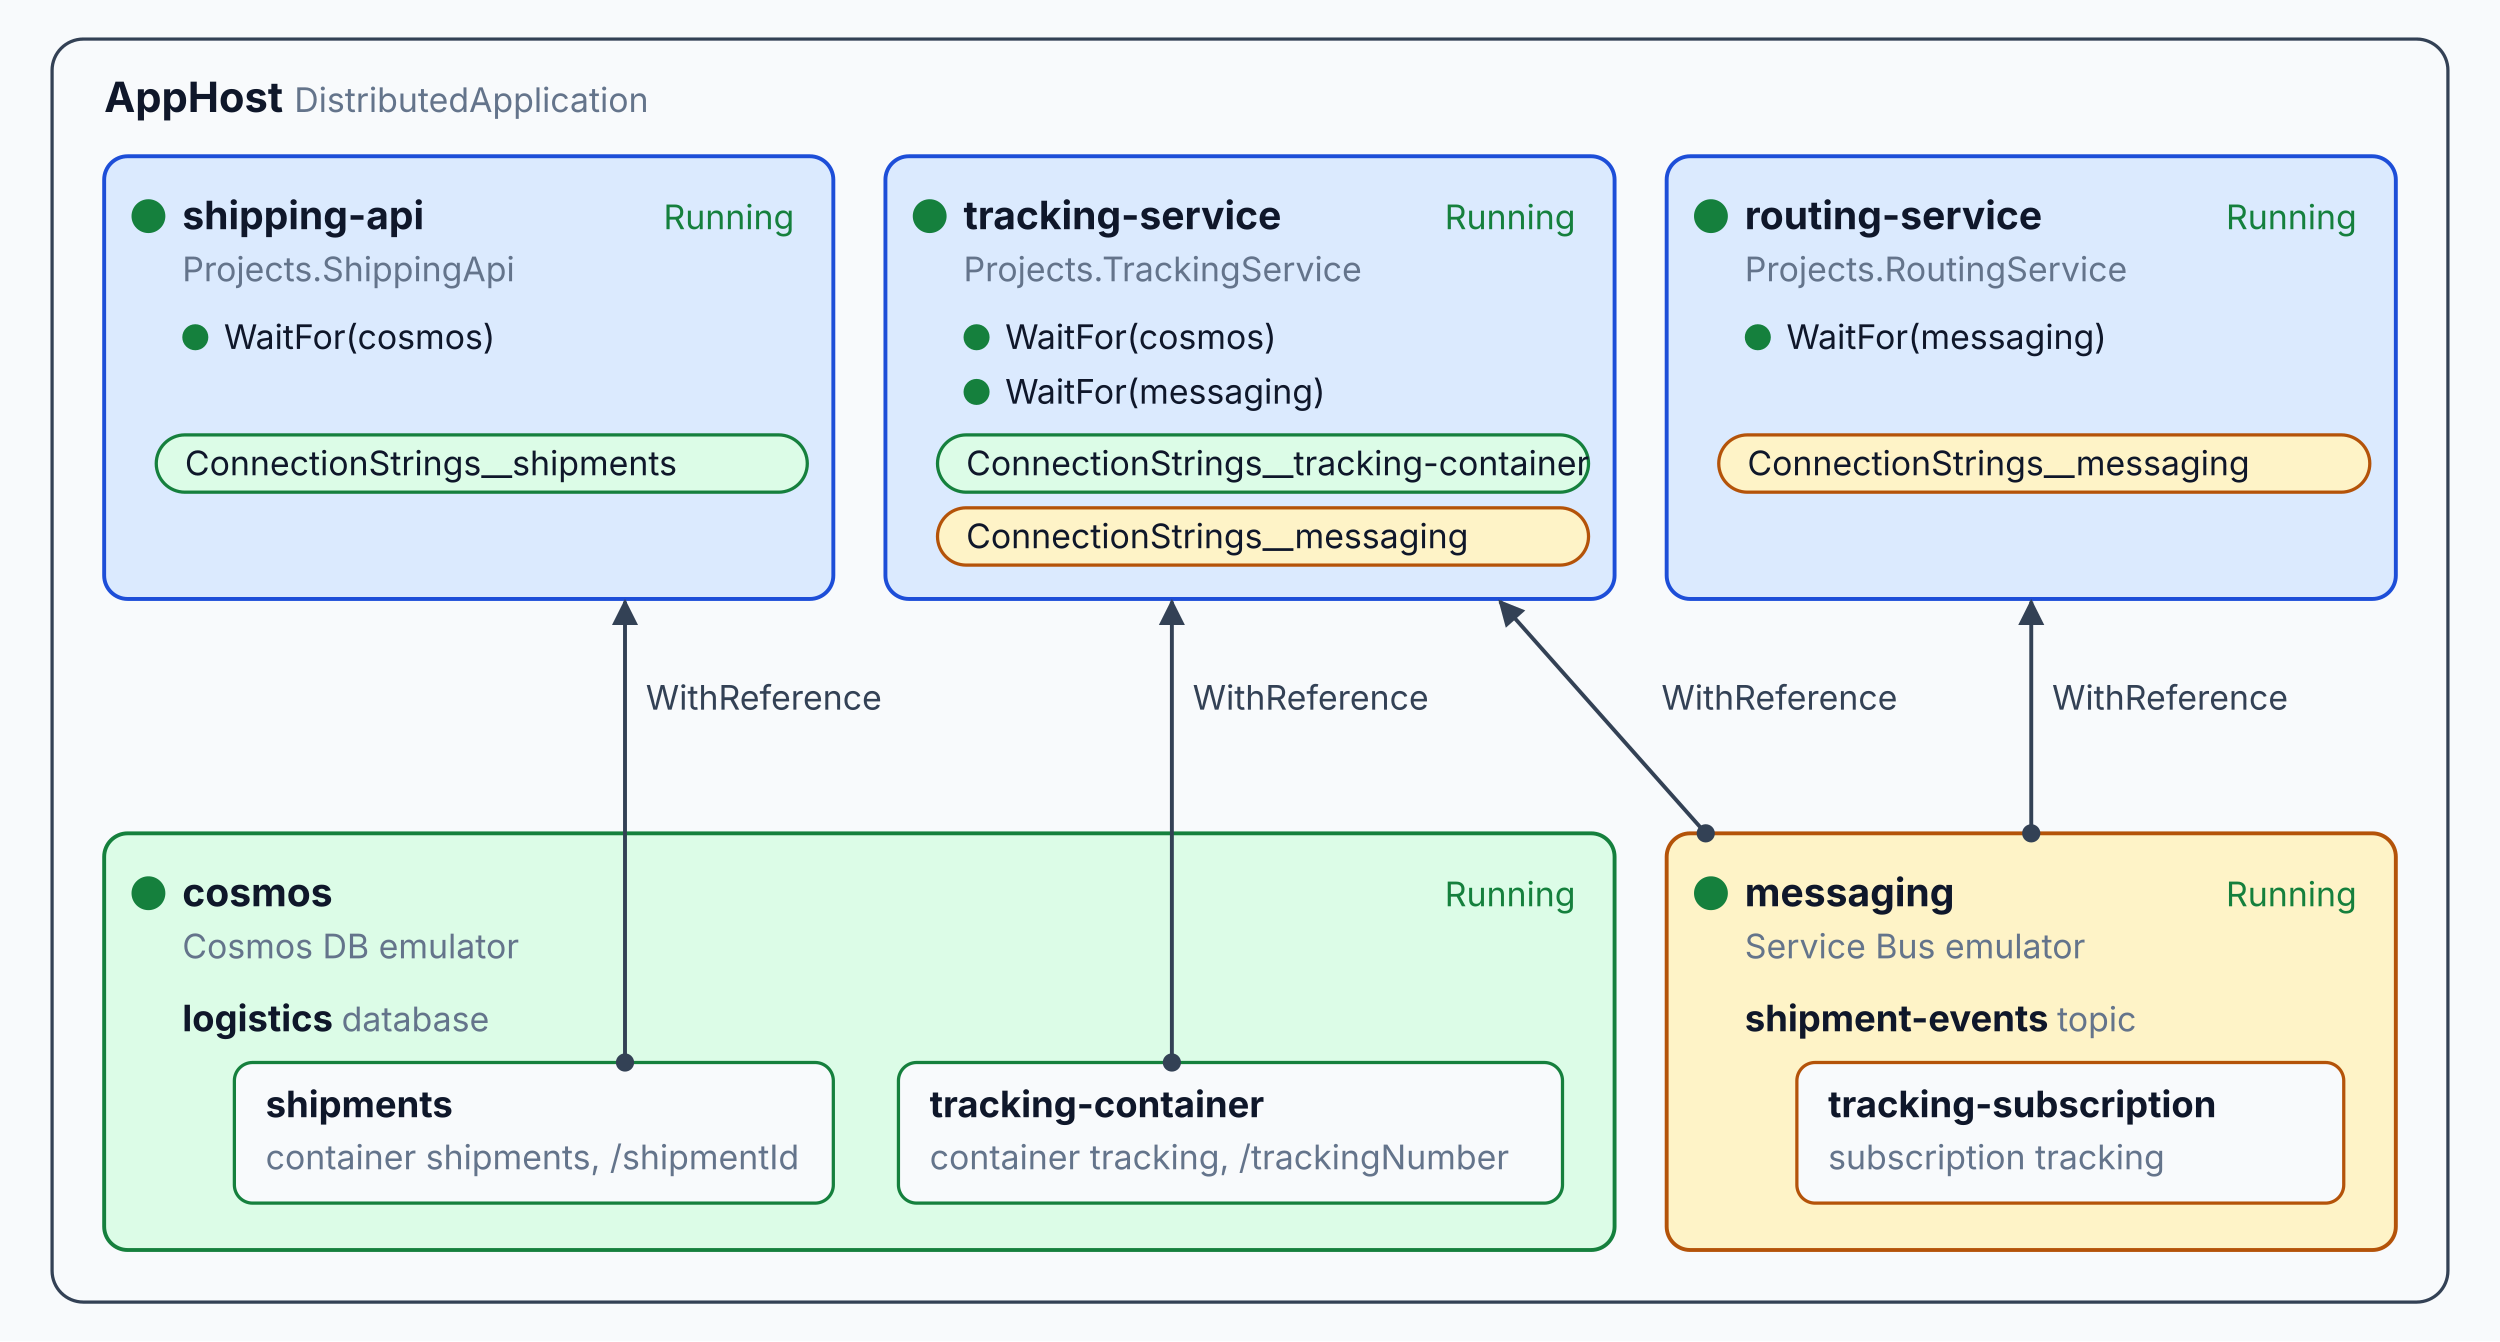
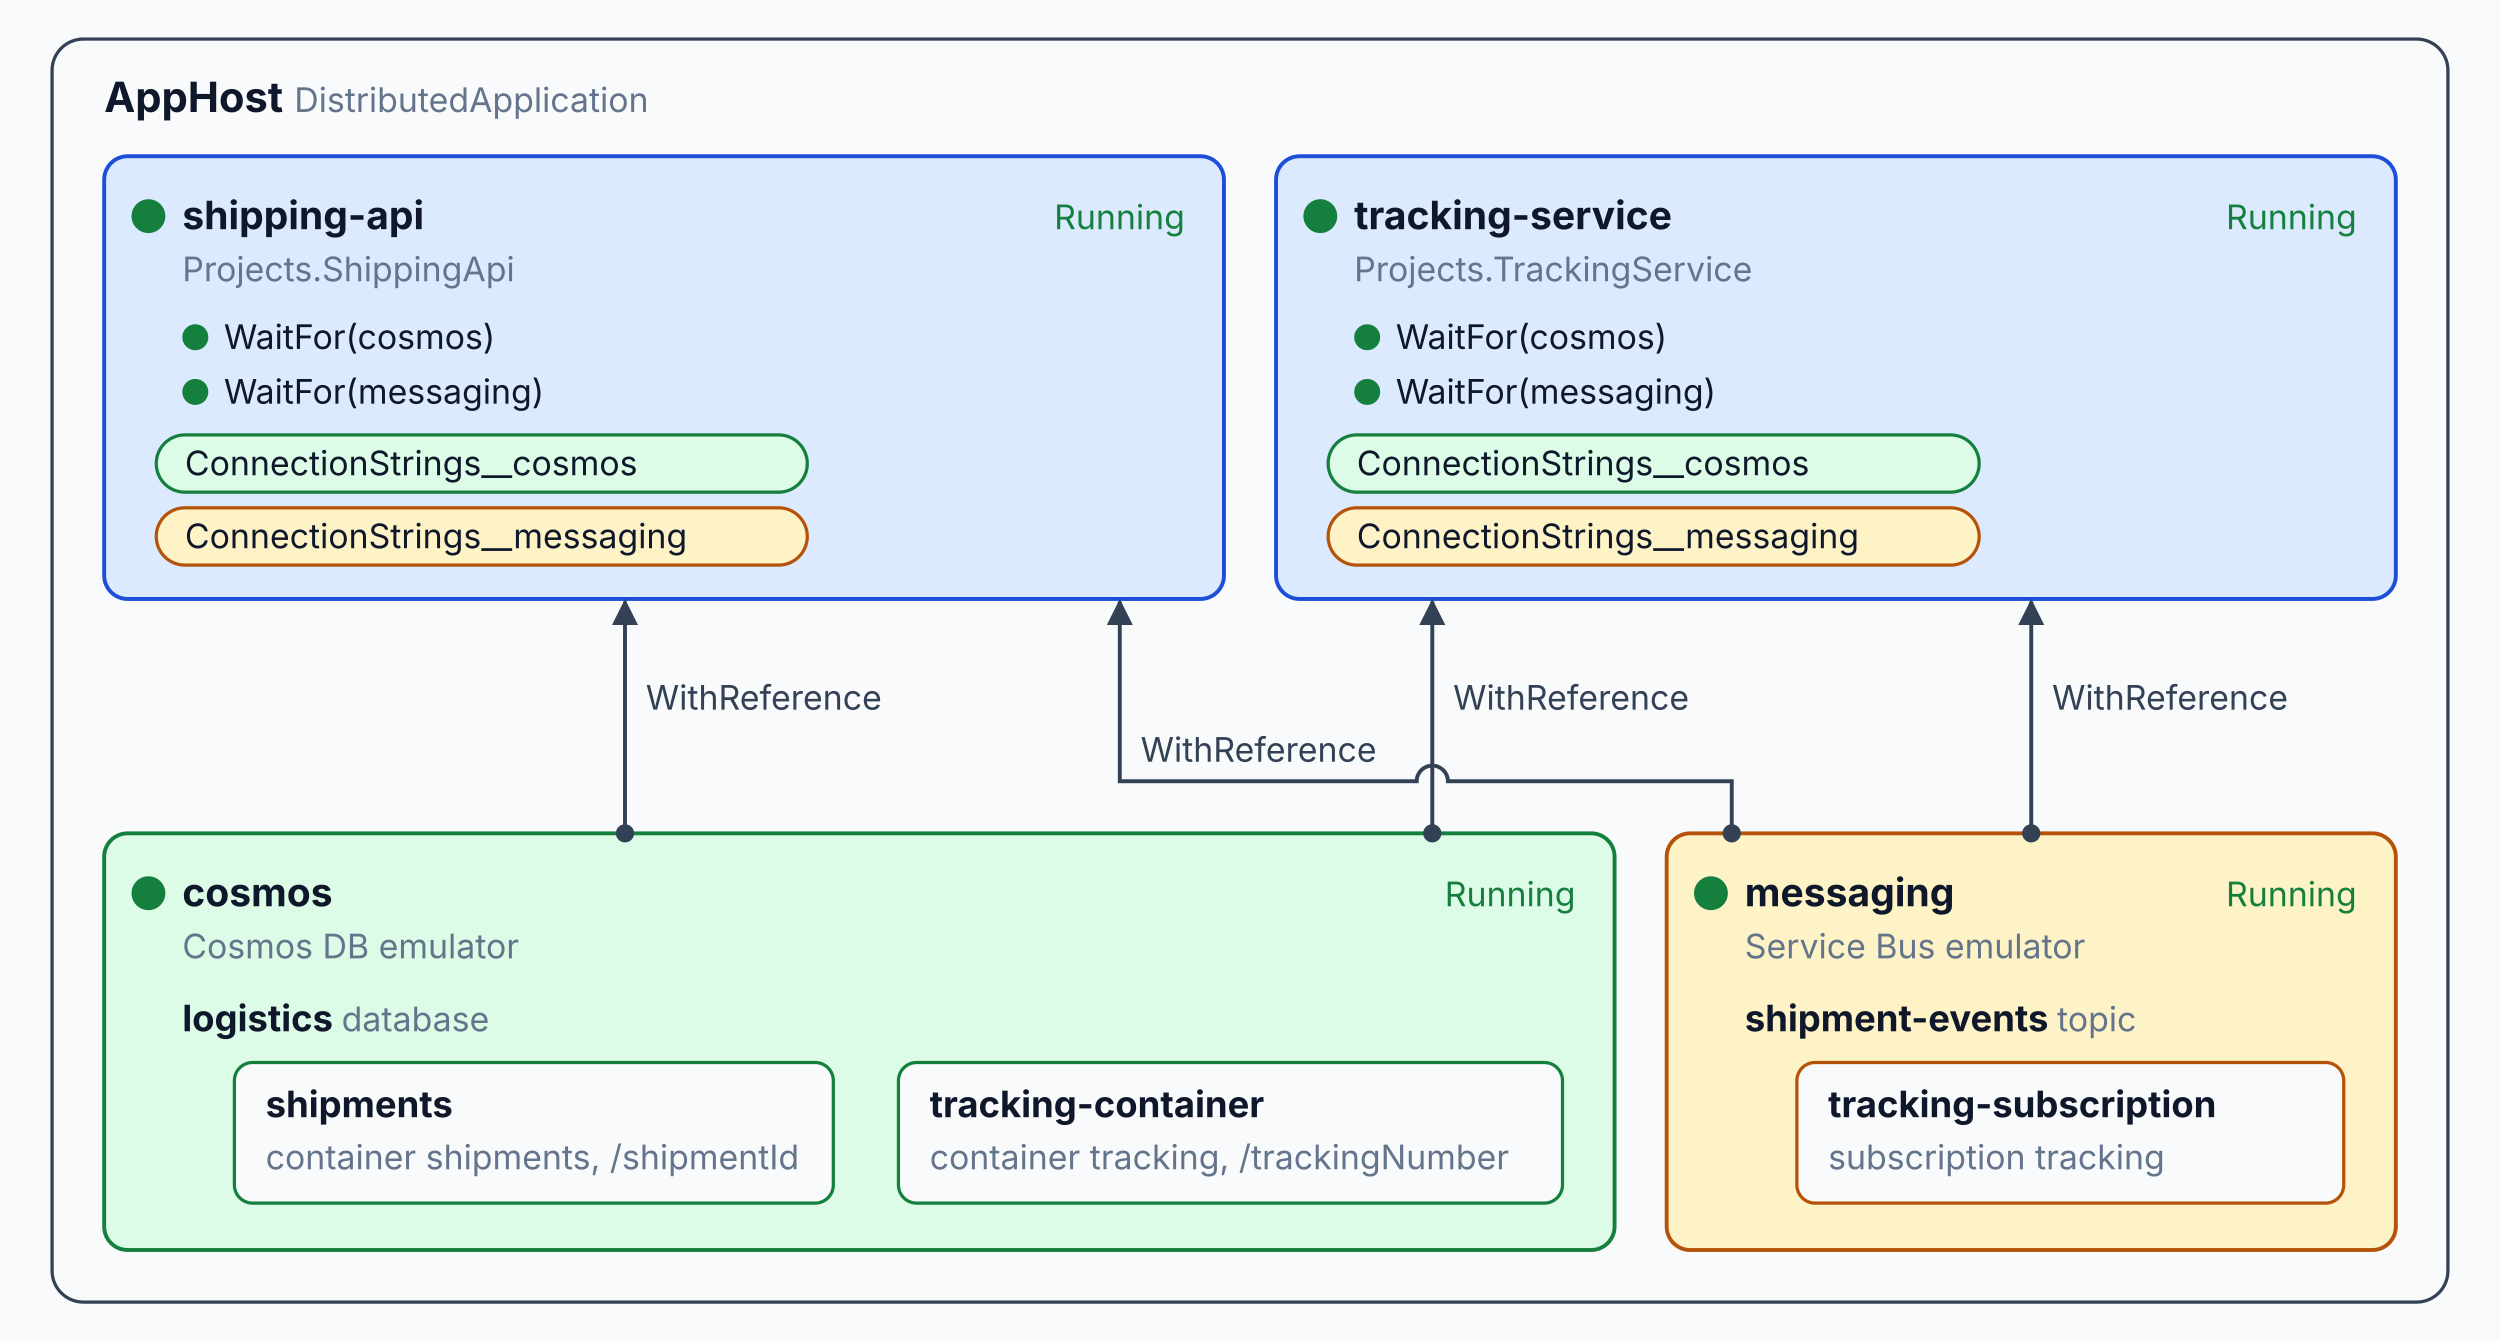
<svg xmlns="http://www.w3.org/2000/svg" viewBox="0 0 1920 1030" width="1920" height="1030" role="img" aria-labelledby="title desc">
  <style>
    .a { animation-duration: 14s; animation-iteration-count: infinite; animation-timing-function: ease-in-out; }
    .msgdot { animation-name: msgdot; }
    .msgs { animation-name: msgs; }
    .msgr { animation-name: msgr; }
    .cosdot { animation-name: cosdot; }
    .coss { animation-name: coss; }
    .cosr { animation-name: cosr; }
-     .routtile { animation-name: routtile; }
-     .routdot { animation-name: routdot; }
-     .routw { animation-name: routw; }
-     .routs { animation-name: routs; }
-     .routr { animation-name: routr; }
    .svctile { animation-name: svctile; }
    .svcdot { animation-name: svcdot; }
    .svcw { animation-name: svcw; }
    .svcs { animation-name: svcs; }
    .svcr { animation-name: svcr; }
-     .envrout { animation-name: envrout; }
-     .envship { animation-name: envship; }
-     .envtrk1 { animation-name: envtrk1; }
-     .envtrk2 { animation-name: envtrk2; }
+     .envshipcos { animation-name: envshipcos; }
+     .envshipmsg { animation-name: envshipmsg; }
+     .envtrkcos { animation-name: envtrkcos; }
+     .envtrkmsg { animation-name: envtrkmsg; }
    @keyframes msgdot { 0%, 21.43% { fill: #B45309; } 22.86%, 100% { fill: #15803D; } }
    @keyframes msgs { 0%, 21.43% { opacity: 1; } 22.86%, 100% { opacity: 0; } }
    @keyframes msgr { 0%, 21.43% { opacity: 0; } 22.86%, 100% { opacity: 1; } }
    @keyframes cosdot { 0%, 42.86% { fill: #B45309; } 44.29%, 100% { fill: #15803D; } }
    @keyframes coss { 0%, 42.86% { opacity: 1; } 44.29%, 100% { opacity: 0; } }
    @keyframes cosr { 0%, 42.86% { opacity: 0; } 44.29%, 100% { opacity: 1; } }
-     @keyframes routtile { 0%, 24.29% { fill: #F1F5F9; stroke: #94A3B8; } 25.71%, 100% { fill: #DBEAFE; stroke: #1D4ED8; } }
-     @keyframes routdot { 0%, 24.29% { fill: #94A3B8; } 25.71%, 35.71% { fill: #B45309; } 37.14%, 100% { fill: #15803D; } }
-     @keyframes routw { 0%, 24.29% { opacity: 1; } 25.71%, 100% { opacity: 0; } }
-     @keyframes routs { 0%, 24.29% { opacity: 0; } 25.71%, 35.71% { opacity: 1; } 37.14%, 100% { opacity: 0; } }
-     @keyframes routr { 0%, 35.71% { opacity: 0; } 37.14%, 100% { opacity: 1; } }
    @keyframes svctile { 0%, 45.71% { fill: #F1F5F9; stroke: #94A3B8; } 47.14%, 100% { fill: #DBEAFE; stroke: #1D4ED8; } }
    @keyframes svcdot { 0%, 45.71% { fill: #94A3B8; } 47.14%, 57.14% { fill: #B45309; } 58.57%, 100% { fill: #15803D; } }
    @keyframes svcw { 0%, 45.71% { opacity: 1; } 47.14%, 100% { opacity: 0; } }
    @keyframes svcs { 0%, 45.71% { opacity: 0; } 47.14%, 57.14% { opacity: 1; } 58.57%, 100% { opacity: 0; } }
    @keyframes svcr { 0%, 57.14% { opacity: 0; } 58.57%, 100% { opacity: 1; } }
-     @keyframes envrout { 0%, 25.71% { opacity: 0; transform: translate(-10px, 284px); } 26.5% { opacity: 1; } 31.43% { transform: translate(-10px, 128px); } 34.29%, 100% { opacity: 1; transform: translate(0px, 0px); } }
-     @keyframes envship { 0%, 47.14% { opacity: 0; transform: translate(110px, 434px); } 48% { opacity: 1; } 52.86% { transform: translate(110px, 128px); } 55.71%, 100% { opacity: 1; transform: translate(0px, 0px); } }
-     @keyframes envtrk1 { 0%, 47.14% { opacity: 0; transform: translate(-70px, 434px); } 48% { opacity: 1; } 52.86% { transform: translate(-70px, 128px); } 55.71%, 100% { opacity: 1; transform: translate(0px, 0px); } }
-     @keyframes envtrk2 { 0%, 47.14% { opacity: 0; transform: translate(340px, 228px); } 48% { opacity: 1; } 52.86% { transform: translate(200px, 70px); } 55.71%, 100% { opacity: 1; transform: translate(0px, 0px); } }
+     @keyframes envshipcos { 0%, 47.14% { opacity: 0; transform: translate(110px, 290px); } 48% { opacity: 1; } 52.86% { transform: translate(110px, 128px); } 55.71%, 100% { opacity: 1; transform: translate(0px, 0px); } }
+     @keyframes envshipmsg { 0%, 47.14% { opacity: 0; transform: translate(960px, 234px); } 48% { opacity: 1; } 50.5% { transform: translate(490px, 188px); } 53% { transform: translate(490px, 72px); } 55.71%, 100% { opacity: 1; transform: translate(0px, 0px); } }
+     @keyframes envtrkcos { 0%, 47.14% { opacity: 0; transform: translate(-170px, 290px); } 48% { opacity: 1; } 52.86% { transform: translate(-170px, 128px); } 55.71%, 100% { opacity: 1; transform: translate(0px, 0px); } }
+     @keyframes envtrkmsg { 0%, 47.14% { opacity: 0; transform: translate(290px, 234px); } 48% { opacity: 1; } 52.86% { transform: translate(290px, 72px); } 55.71%, 100% { opacity: 1; transform: translate(0px, 0px); } }
    @media (prefers-reduced-motion: reduce) { * { animation: none !important; } }
  </style>
  <defs>
    <marker id="ah" viewBox="0 0 20 20" refX="18" refY="10" markerWidth="20" markerHeight="20" markerUnits="userSpaceOnUse" orient="auto">
      <path d="M0,0 L20,10 L0,20 Z" fill="#334155" />
    </marker>
    <marker id="od" viewBox="0 0 16 16" refX="8" refY="8" markerWidth="16" markerHeight="16" markerUnits="userSpaceOnUse">
      <circle cx="8" cy="8" r="7" fill="#334155" />
    </marker>
  </defs>
  <rect x="0" y="0" width="1920" height="1030" fill="#F8FAFC" />
  <g font-family="'Segoe UI', Inter, Arial, sans-serif" fill="#0F172A">
    <rect x="40" y="30" width="1840" height="970" rx="24" fill="none" stroke="#334155" stroke-width="2.5" />
    <text x="80" y="86" font-size="32" font-weight="700">AppHost</text>
    <text x="226" y="86" font-size="26" fill="#64748B">DistributedApplication</text>
-     <rect class="a svctile" x="80" y="120" width="560" height="340" rx="18" fill="#DBEAFE" stroke="#1D4ED8" stroke-width="3" />
+     <rect class="a svctile" x="80" y="120" width="860" height="340" rx="18" fill="#DBEAFE" stroke="#1D4ED8" stroke-width="3" />
    <circle class="a svcdot" cx="114" cy="166" r="13" fill="#15803D" />
    <text x="140" y="176" font-size="30" font-weight="700">shipping-api</text>
-     <text class="a svcw" opacity="0" x="610" y="176" font-size="26" fill="#64748B" text-anchor="end">Waiting</text>
-     <text class="a svcs" opacity="0" x="610" y="176" font-size="26" fill="#B45309" text-anchor="end">Starting</text>
-     <text class="a svcr" x="610" y="176" font-size="26" fill="#15803D" text-anchor="end">Running</text>
+     <text class="a svcw" opacity="0" x="910" y="176" font-size="26" fill="#64748B" text-anchor="end">Waiting</text>
+     <text class="a svcs" opacity="0" x="910" y="176" font-size="26" fill="#B45309" text-anchor="end">Starting</text>
+     <text class="a svcr" x="910" y="176" font-size="26" fill="#15803D" text-anchor="end">Running</text>
    <text x="140" y="216" font-size="26" fill="#64748B">Projects.ShippingApi</text>
    <circle class="a cosdot" cx="150" cy="259" r="10" fill="#15803D" />
    <text x="172" y="268" font-size="26">WaitFor(cosmos)</text>
-     <rect class="a svctile" x="680" y="120" width="560" height="340" rx="18" fill="#DBEAFE" stroke="#1D4ED8" stroke-width="3" />
-     <circle class="a svcdot" cx="714" cy="166" r="13" fill="#15803D" />
-     <text x="740" y="176" font-size="30" font-weight="700">tracking-service</text>
-     <text class="a svcw" opacity="0" x="1210" y="176" font-size="26" fill="#64748B" text-anchor="end">Waiting</text>
-     <text class="a svcs" opacity="0" x="1210" y="176" font-size="26" fill="#B45309" text-anchor="end">Starting</text>
-     <text class="a svcr" x="1210" y="176" font-size="26" fill="#15803D" text-anchor="end">Running</text>
-     <text x="740" y="216" font-size="26" fill="#64748B">Projects.TrackingService</text>
-     <circle class="a cosdot" cx="750" cy="259" r="10" fill="#15803D" />
-     <text x="772" y="268" font-size="26">WaitFor(cosmos)</text>
-     <circle class="a msgdot" cx="750" cy="301" r="10" fill="#15803D" />
-     <text x="772" y="310" font-size="26">WaitFor(messaging)</text>
-     <rect class="a routtile" x="1280" y="120" width="560" height="340" rx="18" fill="#DBEAFE" stroke="#1D4ED8" stroke-width="3" />
-     <circle class="a routdot" cx="1314" cy="166" r="13" fill="#15803D" />
-     <text x="1340" y="176" font-size="30" font-weight="700">routing-service</text>
-     <text class="a routw" opacity="0" x="1810" y="176" font-size="26" fill="#64748B" text-anchor="end">Waiting</text>
-     <text class="a routs" opacity="0" x="1810" y="176" font-size="26" fill="#B45309" text-anchor="end">Starting</text>
-     <text class="a routr" x="1810" y="176" font-size="26" fill="#15803D" text-anchor="end">Running</text>
-     <text x="1340" y="216" font-size="26" fill="#64748B">Projects.RoutingService</text>
-     <circle class="a msgdot" cx="1350" cy="259" r="10" fill="#15803D" />
-     <text x="1372" y="268" font-size="26">WaitFor(messaging)</text>
+     <circle class="a msgdot" cx="150" cy="301" r="10" fill="#15803D" />
+     <text x="172" y="310" font-size="26">WaitFor(messaging)</text>
+     <rect class="a svctile" x="980" y="120" width="860" height="340" rx="18" fill="#DBEAFE" stroke="#1D4ED8" stroke-width="3" />
+     <circle class="a svcdot" cx="1014" cy="166" r="13" fill="#15803D" />
+     <text x="1040" y="176" font-size="30" font-weight="700">tracking-service</text>
+     <text class="a svcw" opacity="0" x="1810" y="176" font-size="26" fill="#64748B" text-anchor="end">Waiting</text>
+     <text class="a svcs" opacity="0" x="1810" y="176" font-size="26" fill="#B45309" text-anchor="end">Starting</text>
+     <text class="a svcr" x="1810" y="176" font-size="26" fill="#15803D" text-anchor="end">Running</text>
+     <text x="1040" y="216" font-size="26" fill="#64748B">Projects.TrackingService</text>
+     <circle class="a cosdot" cx="1050" cy="259" r="10" fill="#15803D" />
+     <text x="1072" y="268" font-size="26">WaitFor(cosmos)</text>
+     <circle class="a msgdot" cx="1050" cy="301" r="10" fill="#15803D" />
+     <text x="1072" y="310" font-size="26">WaitFor(messaging)</text>
    <rect x="80" y="640" width="1160" height="320" rx="18" fill="#DCFCE7" stroke="#15803D" stroke-width="3" />
    <circle class="a cosdot" cx="114" cy="686" r="13" fill="#15803D" />
    <text x="140" y="696" font-size="30" font-weight="700">cosmos</text>
    <text class="a coss" opacity="0" x="1210" y="696" font-size="26" fill="#B45309" text-anchor="end">Starting</text>
    <text class="a cosr" x="1210" y="696" font-size="26" fill="#15803D" text-anchor="end">Running</text>
    <text x="140" y="736" font-size="26" fill="#64748B">Cosmos DB emulator</text>
    <text x="140" y="792" font-size="28" font-weight="700">logistics <tspan font-size="26" font-weight="400" fill="#64748B">database</tspan>
    </text>
    <rect x="180" y="816" width="460" height="108" rx="14" fill="#F8FAFC" stroke="#15803D" stroke-width="2.5" />
    <text x="204" y="858" font-size="28" font-weight="700">shipments</text>
    <text x="204" y="898" font-size="26" fill="#64748B">container shipments, /shipmentId</text>
    <rect x="690" y="816" width="510" height="108" rx="14" fill="#F8FAFC" stroke="#15803D" stroke-width="2.5" />
    <text x="714" y="858" font-size="28" font-weight="700">tracking-container</text>
    <text x="714" y="898" font-size="26" fill="#64748B">container tracking, /trackingNumber</text>
    <rect x="1280" y="640" width="560" height="320" rx="18" fill="#FEF3C7" stroke="#B45309" stroke-width="3" />
    <circle class="a msgdot" cx="1314" cy="686" r="13" fill="#15803D" />
    <text x="1340" y="696" font-size="30" font-weight="700">messaging</text>
    <text class="a msgs" opacity="0" x="1810" y="696" font-size="26" fill="#B45309" text-anchor="end">Starting</text>
    <text class="a msgr" x="1810" y="696" font-size="26" fill="#15803D" text-anchor="end">Running</text>
    <text x="1340" y="736" font-size="26" fill="#64748B">Service Bus emulator</text>
    <text x="1340" y="792" font-size="28" font-weight="700">shipment-events <tspan font-size="26" font-weight="400" fill="#64748B">topic</tspan>
    </text>
    <rect x="1380" y="816" width="420" height="108" rx="14" fill="#F8FAFC" stroke="#B45309" stroke-width="2.5" />
    <text x="1404" y="858" font-size="28" font-weight="700">tracking-subscription</text>
    <text x="1404" y="898" font-size="26" fill="#64748B">subscription tracking</text>
-     <line x1="480" y1="816" x2="480" y2="462" stroke="#334155" stroke-width="3" marker-start="url(#od)" marker-end="url(#ah)" />
-     <line x1="900" y1="816" x2="900" y2="462" stroke="#334155" stroke-width="3" marker-start="url(#od)" marker-end="url(#ah)" />
-     <line x1="1310" y1="640" x2="1152" y2="462" stroke="#334155" stroke-width="3" marker-start="url(#od)" marker-end="url(#ah)" />
+     <line x1="480" y1="640" x2="480" y2="462" stroke="#334155" stroke-width="3" marker-start="url(#od)" marker-end="url(#ah)" />
+     <line x1="1100" y1="640" x2="1100" y2="462" stroke="#334155" stroke-width="3" marker-start="url(#od)" marker-end="url(#ah)" />
    <line x1="1560" y1="640" x2="1560" y2="462" stroke="#334155" stroke-width="3" marker-start="url(#od)" marker-end="url(#ah)" />
+     <path d="M1330 640V600H1112a12 12 0 0 0 -24 0H860V462" fill="none" stroke="#334155" stroke-width="3" marker-start="url(#od)" marker-end="url(#ah)" />
    <text x="496" y="545" font-size="26" fill="#334155">WithReference</text>
-     <text x="916" y="545" font-size="26" fill="#334155">WithReference</text>
-     <text x="1276" y="545" font-size="26" fill="#334155">WithReference</text>
+     <text x="1116" y="545" font-size="26" fill="#334155">WithReference</text>
    <text x="1576" y="545" font-size="26" fill="#334155">WithReference</text>
-     <g class="a envship">
+     <text x="876" y="585" font-size="26" fill="#334155">WithReference</text>
+     <g class="a envshipcos">
      <rect x="120" y="334" width="500" height="44" rx="22" fill="#DCFCE7" stroke="#15803D" stroke-width="2.5" />
-       <text x="142" y="365" font-size="26">ConnectionStrings__shipments</text>
+       <text x="142" y="365" font-size="26">ConnectionStrings__cosmos</text>
    </g>
-     <g class="a envtrk1">
-       <rect x="720" y="334" width="500" height="44" rx="22" fill="#DCFCE7" stroke="#15803D" stroke-width="2.5" />
-       <text x="742" y="365" font-size="26">ConnectionStrings__tracking-container</text>
+     <g class="a envshipmsg">
+       <rect x="120" y="390" width="500" height="44" rx="22" fill="#FEF3C7" stroke="#B45309" stroke-width="2.5" />
+       <text x="142" y="421" font-size="26">ConnectionStrings__messaging</text>
    </g>
-     <g class="a envtrk2">
-       <rect x="720" y="390" width="500" height="44" rx="22" fill="#FEF3C7" stroke="#B45309" stroke-width="2.5" />
-       <text x="742" y="421" font-size="26">ConnectionStrings__messaging</text>
+     <g class="a envtrkcos">
+       <rect x="1020" y="334" width="500" height="44" rx="22" fill="#DCFCE7" stroke="#15803D" stroke-width="2.5" />
+       <text x="1042" y="365" font-size="26">ConnectionStrings__cosmos</text>
    </g>
-     <g class="a envrout">
-       <rect x="1320" y="334" width="500" height="44" rx="22" fill="#FEF3C7" stroke="#B45309" stroke-width="2.5" />
-       <text x="1342" y="365" font-size="26">ConnectionStrings__messaging</text>
+     <g class="a envtrkmsg">
+       <rect x="1020" y="390" width="500" height="44" rx="22" fill="#FEF3C7" stroke="#B45309" stroke-width="2.5" />
+       <text x="1042" y="421" font-size="26">ConnectionStrings__messaging</text>
    </g>
  </g>
</svg>
